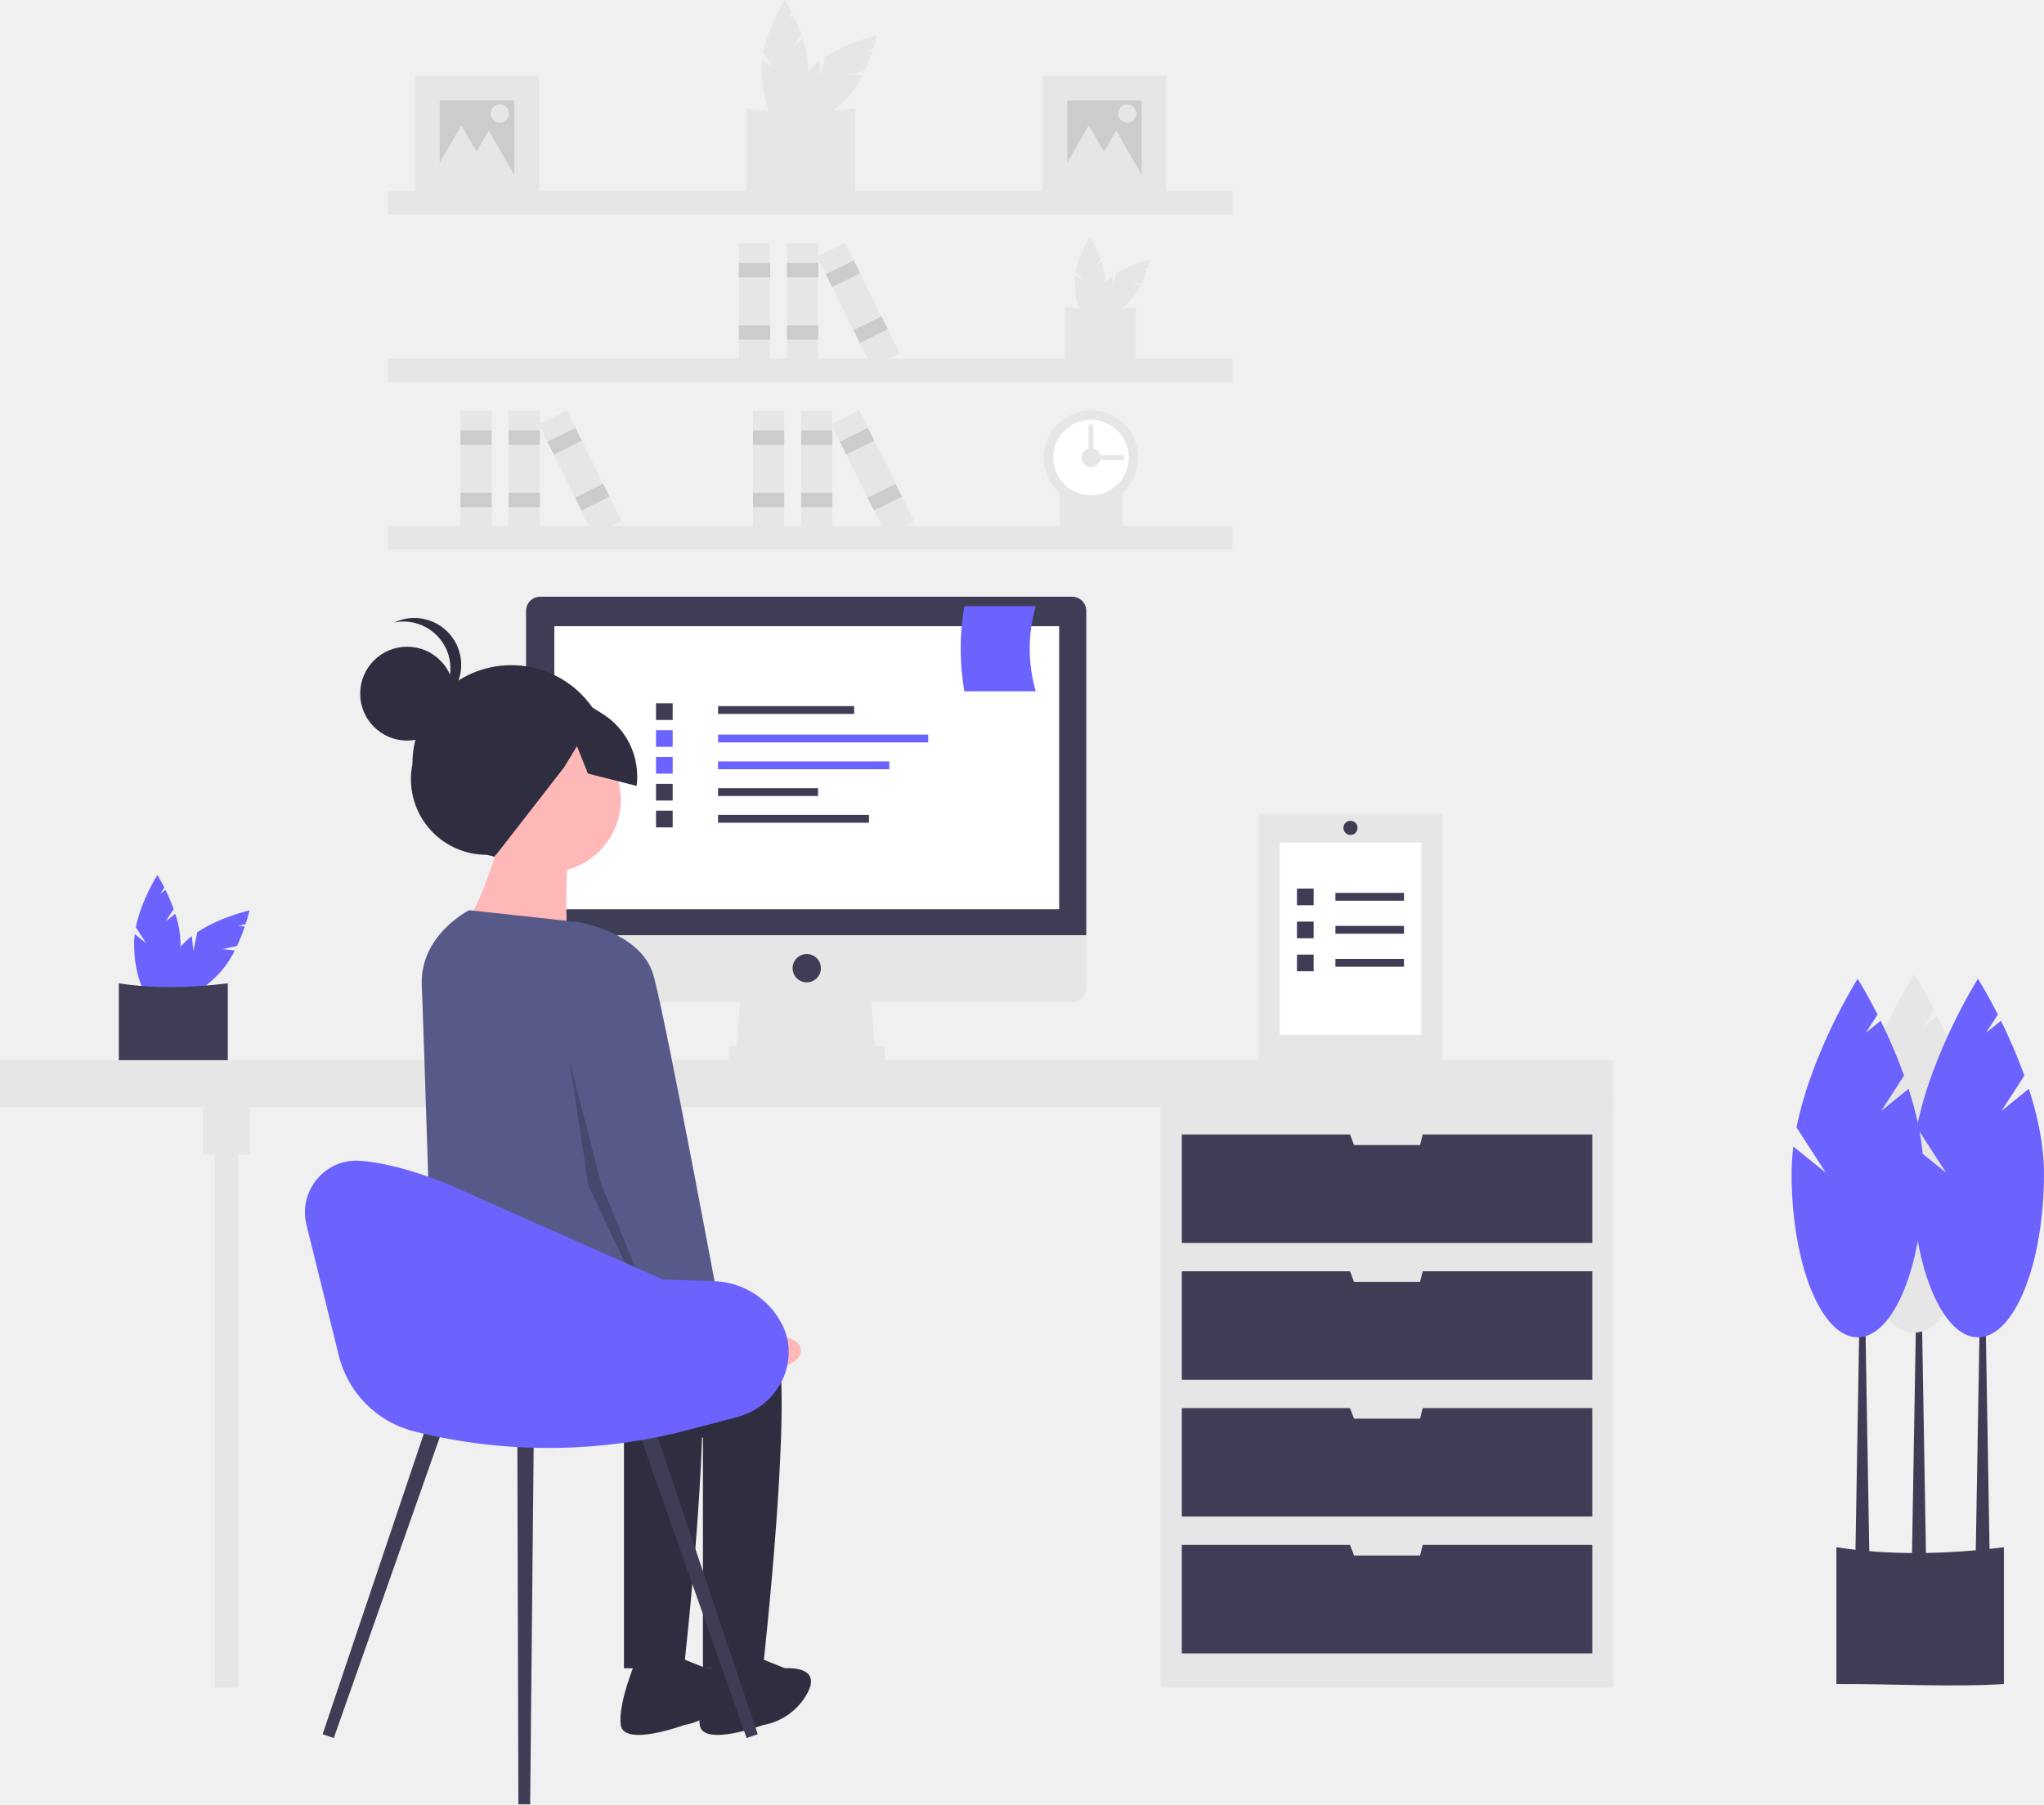
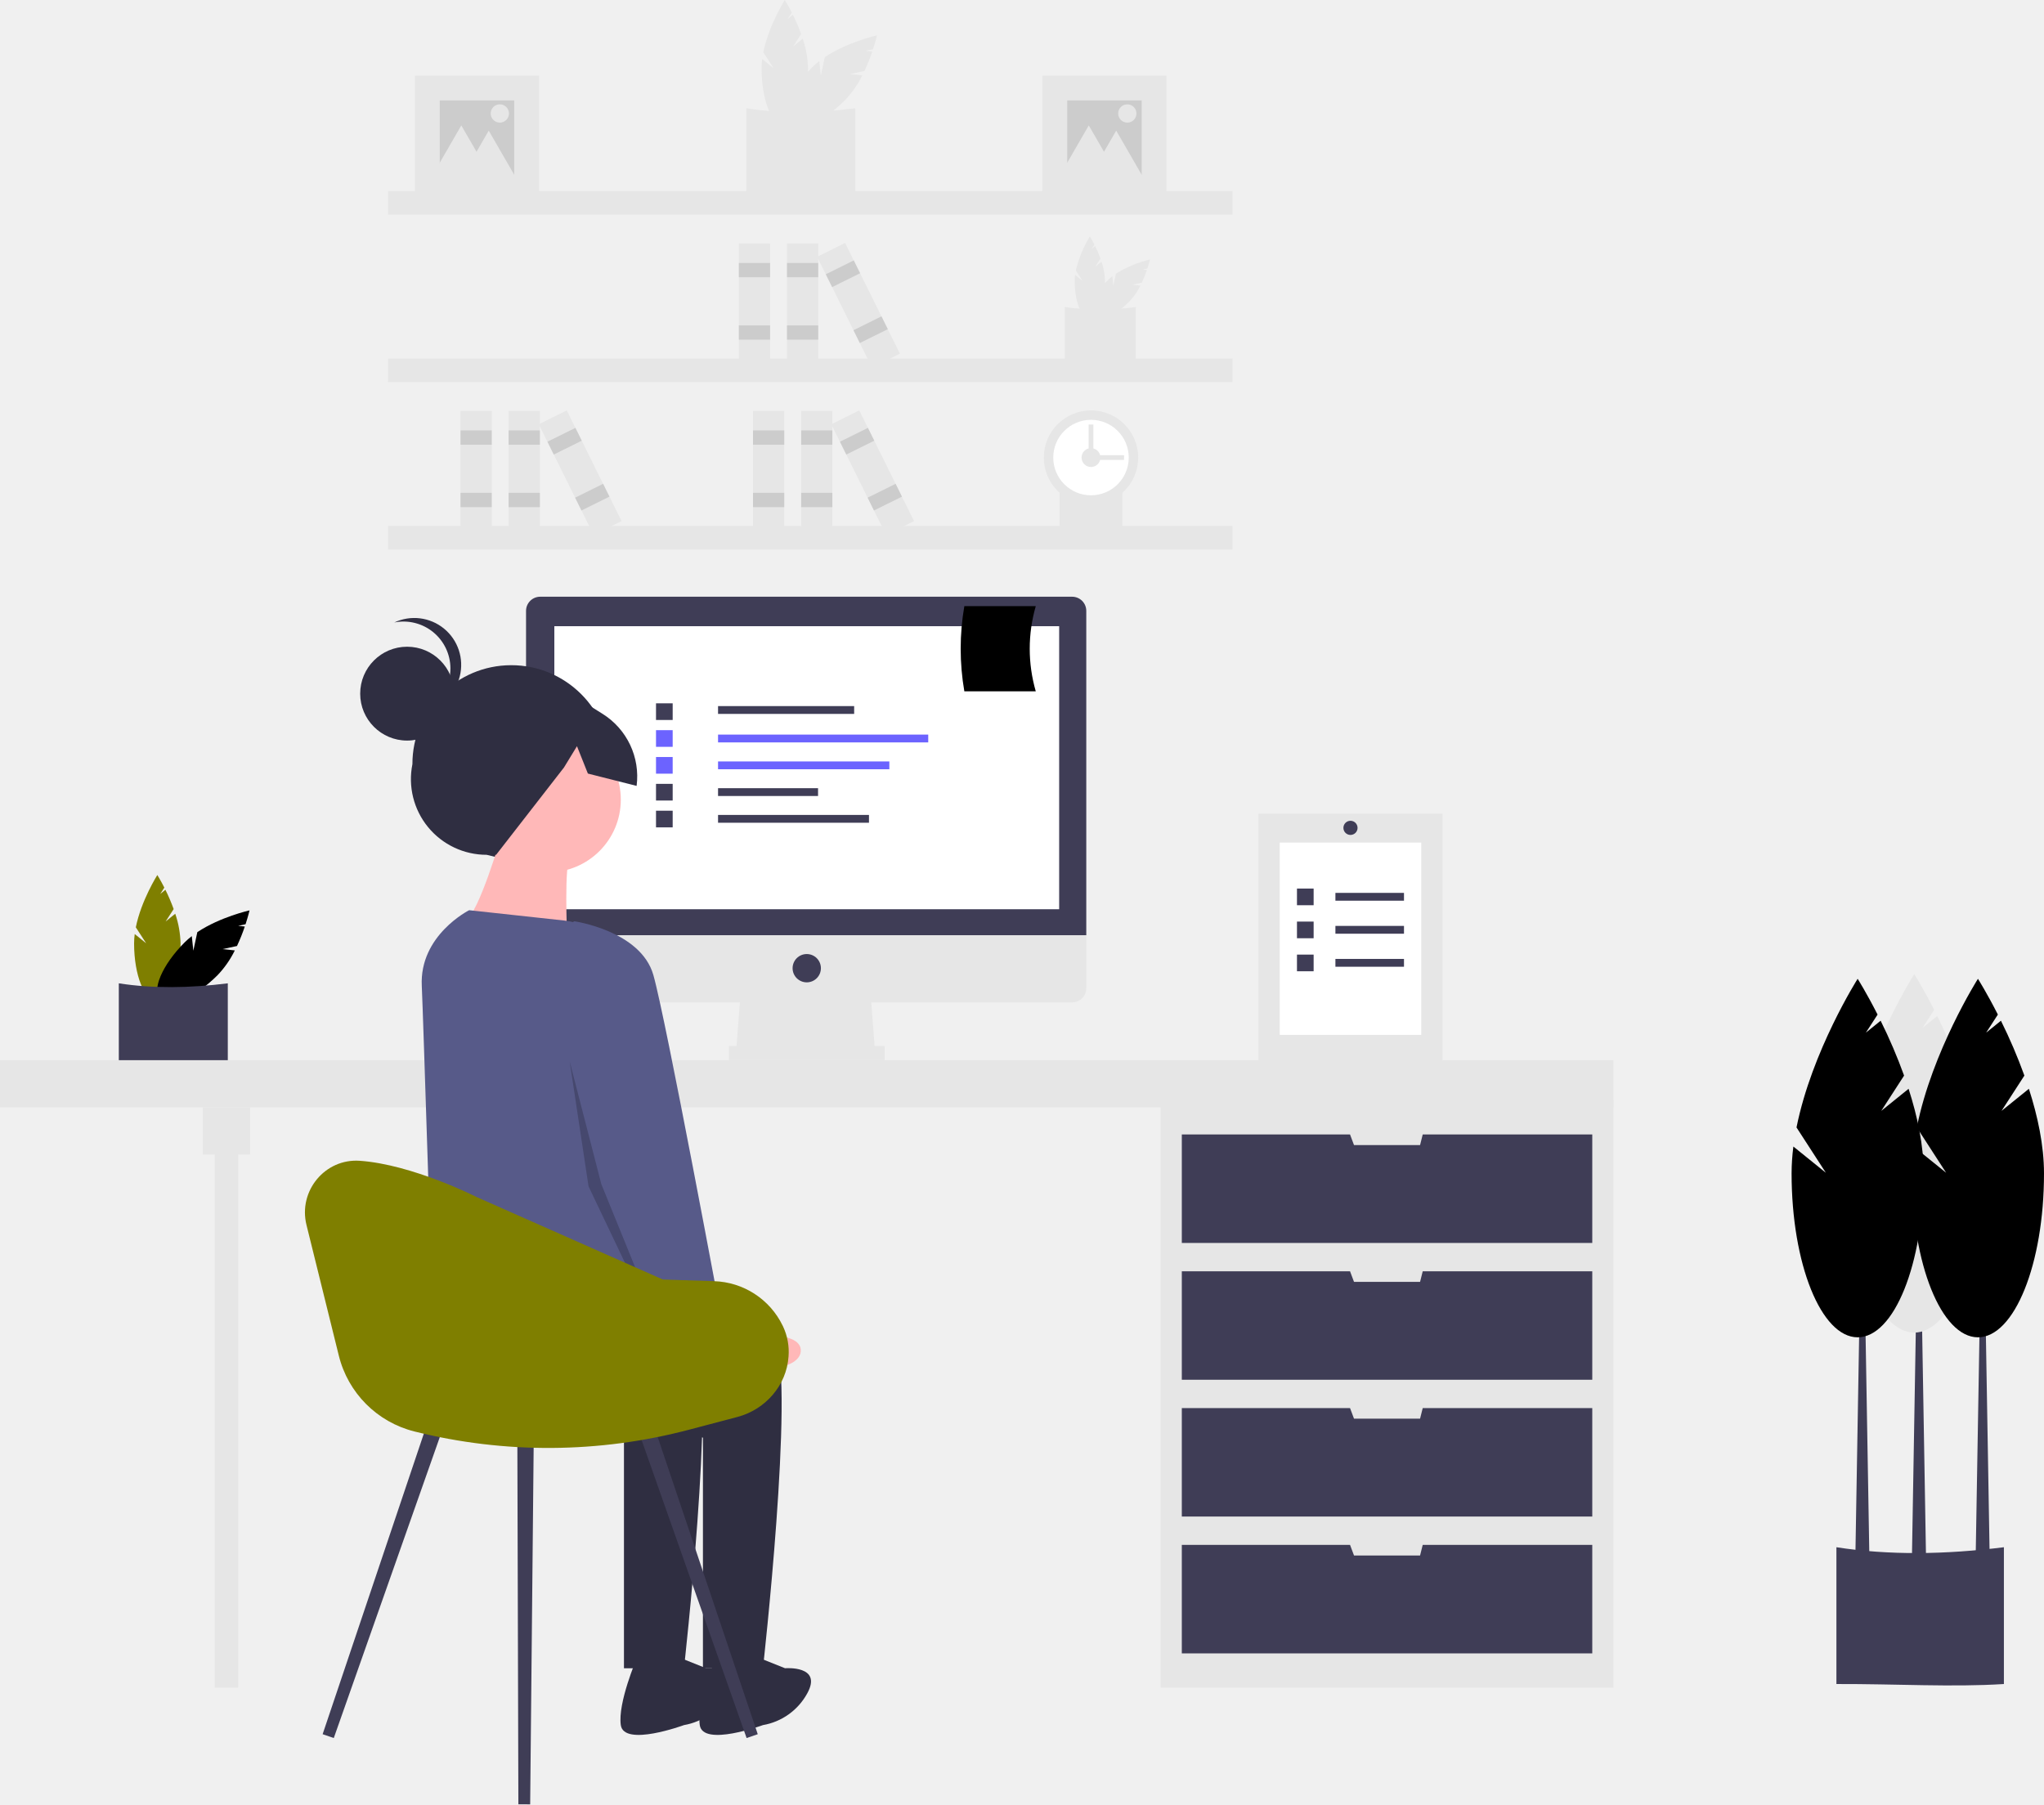
<svg xmlns="http://www.w3.org/2000/svg" id="ea61258a-e793-48f7-8624-3c5ca462ffd9" data-name="Layer 1" width="882.346" height="778.999" viewBox="0 0 882.346 778.999">
  <path d="M501.189,80.561l3.47-5.362a80.387,80.387,0,0,0-3.56-8.333l-2.244,1.812,1.776-2.745c-1.693-3.333-3.025-5.432-3.025-5.432s-6.958,10.965-9.283,22.575l4.452,6.881-4.929-3.981a32.522,32.522,0,0,0-.27,4.078c0,13.75,4.491,24.896,10.03,24.896s10.03-11.146,10.03-24.896a42.818,42.818,0,0,0-2.295-12.847Z" transform="translate(-158.8268 -60.50072)" fill="#e6e6e6" />
  <path d="M525.747,92.481l6.245-1.338a80.386,80.386,0,0,0,3.375-8.409l-2.868-.305,3.197-.685c1.159-3.554,1.702-5.98,1.702-5.98s-12.674,2.833-22.527,9.399l-1.717,8.014-.67-6.3a32.524,32.524,0,0,0-3.075,2.693c-9.722,9.722-14.429,20.779-10.512,24.696s14.974-.789,24.696-10.512a42.818,42.818,0,0,0,7.462-10.707Z" transform="translate(-158.8268 -60.50072)" fill="#e6e6e6" />
  <path d="M528.028,145.685c-14.481.926-30.26-.054-47.046,0V107.253c14.791,2.303,30.565,2.066,47.046,0Z" transform="translate(-158.8268 -60.50072)" fill="#e6e6e6" />
  <path d="M631.628,175.652l2.263-3.497a52.424,52.424,0,0,0-2.321-5.434l-1.463,1.182,1.158-1.79c-1.104-2.173-1.973-3.543-1.973-3.543a50.241,50.241,0,0,0-6.054,14.722l2.903,4.487-3.214-2.596a21.21,21.21,0,0,0-.176,2.66c0,8.967,2.928,16.236,6.541,16.236s6.541-7.269,6.541-16.236a27.923,27.923,0,0,0-1.496-8.378Z" transform="translate(-158.8268 -60.50072)" fill="#e6e6e6" />
  <path d="M647.644,183.426l4.073-.873a52.421,52.421,0,0,0,2.201-5.484l-1.87-.199,2.085-.447c.756-2.317,1.11-3.9,1.11-3.9a50.241,50.241,0,0,0-14.691,6.129l-1.12,5.226-.437-4.109a21.208,21.208,0,0,0-2.005,1.756c-6.34,6.34-9.41,13.551-6.855,16.105s9.765-.515,16.105-6.855a27.923,27.923,0,0,0,4.866-6.982Z" transform="translate(-158.8268 -60.50072)" fill="#e6e6e6" />
  <path d="M649.131,218.122c-9.444.604-19.734-.035-30.681,0v-25.063a110.584,110.584,0,0,0,30.681,0Z" transform="translate(-158.8268 -60.50072)" fill="#e6e6e6" />
  <path d="M643.3,292.399c-8.339.533-17.425-.031-27.091,0V270.268a97.647,97.647,0,0,0,27.091,0Z" transform="translate(-158.8268 -60.50072)" fill="#e6e6e6" />
  <rect x="167.508" y="82.481" width="364.547" height="10.183" fill="#e6e6e6" />
  <rect x="167.508" y="154.78" width="364.547" height="10.183" fill="#e6e6e6" />
  <rect x="167.508" y="227.078" width="364.547" height="10.183" fill="#e6e6e6" />
  <circle cx="470.958" cy="197.548" r="20.366" fill="#e6e6e6" />
  <circle cx="470.958" cy="197.548" r="16.293" fill="#fff" />
  <circle cx="470.958" cy="197.548" r="4.073" fill="#e6e6e6" />
  <rect x="634.876" y="249.902" width="2.037" height="16.293" transform="translate(735.1164 -438.3468) rotate(90)" fill="#e6e6e6" />
  <rect x="628.767" y="243.793" width="2.037" height="16.293" transform="translate(1100.743 443.3769) rotate(180)" fill="#e6e6e6" />
  <rect x="339.725" y="105.104" width="13.475" height="53.339" fill="#e6e6e6" />
  <rect x="339.725" y="113.526" width="13.475" height="6.176" fill="#ccc" />
  <rect x="339.725" y="140.476" width="13.475" height="6.176" fill="#ccc" />
  <rect x="318.951" y="105.104" width="13.475" height="53.339" fill="#e6e6e6" />
  <rect x="318.951" y="113.526" width="13.475" height="6.176" fill="#ccc" />
  <rect x="318.951" y="140.476" width="13.475" height="6.176" fill="#ccc" />
  <rect x="522.695" y="165.605" width="13.475" height="53.339" transform="translate(-189.1714 194.3656) rotate(-26.3396)" fill="#e6e6e6" />
  <rect x="515.969" y="175.601" width="13.475" height="6.176" transform="translate(-183.8419 189.9708) rotate(-26.3396)" fill="#ccc" />
  <rect x="527.926" y="199.753" width="13.475" height="6.176" transform="translate(-193.3166 197.7837) rotate(-26.3396)" fill="#ccc" />
  <rect x="219.567" y="177.403" width="13.475" height="53.339" fill="#e6e6e6" />
  <rect x="219.567" y="185.825" width="13.475" height="6.176" fill="#ccc" />
  <rect x="219.567" y="212.775" width="13.475" height="6.176" fill="#ccc" />
  <rect x="198.793" y="177.403" width="13.475" height="53.339" fill="#e6e6e6" />
  <rect x="198.793" y="185.825" width="13.475" height="6.176" fill="#ccc" />
  <rect x="198.793" y="212.775" width="13.475" height="6.176" fill="#ccc" />
  <rect x="402.537" y="237.903" width="13.475" height="53.339" transform="translate(-233.7244 148.5586) rotate(-26.3396)" fill="#e6e6e6" />
  <rect x="395.811" y="247.899" width="13.475" height="6.176" transform="translate(-228.3949 144.1638) rotate(-26.3396)" fill="#ccc" />
  <rect x="407.769" y="272.051" width="13.475" height="6.176" transform="translate(-237.8696 151.9768) rotate(-26.3396)" fill="#ccc" />
  <rect x="345.835" y="177.403" width="13.475" height="53.339" fill="#e6e6e6" />
  <rect x="345.835" y="185.825" width="13.475" height="6.176" fill="#ccc" />
  <rect x="345.835" y="212.775" width="13.475" height="6.176" fill="#ccc" />
  <rect x="325.061" y="177.403" width="13.475" height="53.339" fill="#e6e6e6" />
  <rect x="325.061" y="185.825" width="13.475" height="6.176" fill="#ccc" />
  <rect x="325.061" y="212.775" width="13.475" height="6.176" fill="#ccc" />
  <rect x="528.805" y="237.903" width="13.475" height="53.339" transform="translate(-220.6153 204.5824) rotate(-26.3396)" fill="#e6e6e6" />
  <rect x="522.079" y="247.899" width="13.475" height="6.176" transform="translate(-215.2858 200.1876) rotate(-26.3396)" fill="#ccc" />
  <rect x="534.036" y="272.051" width="13.475" height="6.176" transform="translate(-224.7604 208.0006) rotate(-26.3396)" fill="#ccc" />
  <rect x="449.987" y="32.646" width="53.556" height="53.556" fill="#e6e6e6" />
  <rect x="460.699" y="43.357" width="32.134" height="32.134" fill="#ccc" />
  <polygon points="470 54.143 476.814 65.944 483.627 77.745 470 77.745 456.373 77.745 463.187 65.944 470 54.143" fill="#e6e6e6" />
  <polygon points="481.839 56.398 488.653 68.199 495.466 80 481.839 80 468.212 80 475.026 68.199 481.839 56.398" fill="#e6e6e6" />
  <circle cx="486.631" cy="48.994" r="3.946" fill="#e6e6e6" />
  <rect x="179.123" y="32.646" width="53.556" height="53.556" fill="#e6e6e6" />
  <rect x="189.834" y="43.357" width="32.134" height="32.134" fill="#ccc" />
  <polygon points="199.136 54.143 205.949 65.944 212.763 77.745 199.136 77.745 185.509 77.745 192.322 65.944 199.136 54.143" fill="#e6e6e6" />
  <polygon points="210.975 56.398 217.788 68.199 224.601 80 210.975 80 197.348 80 204.161 68.199 210.975 56.398" fill="#e6e6e6" />
  <circle cx="215.766" cy="48.994" r="3.946" fill="#e6e6e6" />
-   <path d="M230.324,458.345l3.47-5.362a80.387,80.387,0,0,0-3.56-8.333l-2.244,1.812,1.776-2.745c-1.693-3.333-3.025-5.432-3.025-5.432s-6.958,10.965-9.283,22.575l4.452,6.881-4.929-3.981a32.524,32.524,0,0,0-.27,4.078c0,13.75,4.491,24.896,10.03,24.896s10.03-11.146,10.03-24.896a42.818,42.818,0,0,0-2.295-12.847Z" transform="translate(-158.8268 -60.50072)" fill="#6c63ff" />
-   <path d="M254.882,470.266l6.245-1.338a80.386,80.386,0,0,0,3.375-8.409l-2.868-.305,3.197-.685c1.159-3.554,1.702-5.98,1.702-5.98s-12.674,2.833-22.527,9.399l-1.717,8.014-.67-6.3a32.524,32.524,0,0,0-3.075,2.693c-9.722,9.722-14.429,20.779-10.512,24.696s14.974-.789,24.696-10.512a42.818,42.818,0,0,0,7.462-10.707Z" transform="translate(-158.8268 -60.50072)" fill="#6c63ff" />
+   <path d="M230.324,458.345l3.47-5.362a80.387,80.387,0,0,0-3.56-8.333l-2.244,1.812,1.776-2.745c-1.693-3.333-3.025-5.432-3.025-5.432s-6.958,10.965-9.283,22.575l4.452,6.881-4.929-3.981a32.524,32.524,0,0,0-.27,4.078c0,13.75,4.491,24.896,10.03,24.896s10.03-11.146,10.03-24.896a42.818,42.818,0,0,0-2.295-12.847Z" transform="translate(-158.8268 -60.50072)" fill="#7f7f00" />
+   <path d="M254.882,470.266l6.245-1.338a80.386,80.386,0,0,0,3.375-8.409l-2.868-.305,3.197-.685c1.159-3.554,1.702-5.98,1.702-5.98s-12.674,2.833-22.527,9.399l-1.717,8.014-.67-6.3a32.524,32.524,0,0,0-3.075,2.693c-9.722,9.722-14.429,20.779-10.512,24.696s14.974-.789,24.696-10.512a42.818,42.818,0,0,0,7.462-10.707Z" transform="translate(-158.8268 -60.50072)" fill="#000000" />
  <path d="M257.163,523.469c-14.481.926-30.26-.054-47.046,0V485.038c14.791,2.303,30.565,2.066,47.046,0Z" transform="translate(-158.8268 -60.50072)" fill="#3f3d56" />
  <rect x="500.998" y="475.031" width="195.511" height="253.554" fill="#e6e6e6" />
  <rect x="92.664" y="488.269" width="10.183" height="240.316" fill="#e6e6e6" />
  <rect y="457.72" width="696.509" height="20.366" fill="#e6e6e6" />
  <rect x="87.573" y="478.086" width="20.366" height="20.366" fill="#e6e6e6" />
  <polygon points="614.155 489.796 613.009 494.379 584.497 494.379 582.779 489.796 510.162 489.796 510.162 536.638 687.344 536.638 687.344 489.796 614.155 489.796" fill="#3f3d56" />
  <polygon points="614.155 548.857 613.009 553.439 584.497 553.439 582.779 548.857 510.162 548.857 510.162 595.698 687.344 595.698 687.344 548.857 614.155 548.857" fill="#3f3d56" />
  <polygon points="614.155 607.918 613.009 612.5 584.497 612.5 582.779 607.918 510.162 607.918 510.162 654.759 687.344 654.759 687.344 607.918 614.155 607.918" fill="#3f3d56" />
  <polygon points="614.155 666.979 613.009 671.561 584.497 671.561 582.779 666.979 510.162 666.979 510.162 713.82 687.344 713.82 687.344 666.979 614.155 666.979" fill="#3f3d56" />
  <polygon points="377.785 454.665 317.706 454.665 319.742 428.19 375.748 428.19 377.785 454.665" fill="#e6e6e6" />
  <rect x="314.651" y="451.611" width="67.207" height="6.11" fill="#e6e6e6" />
  <path d="M621.639,318.128H392.015a6.11,6.11,0,0,0-6.11,6.11V464.252H627.748V324.237A6.11,6.11,0,0,0,621.639,318.128Z" transform="translate(-158.8268 -60.50072)" fill="#3f3d56" />
  <path d="M385.905,464.252V487.163a6.11,6.11,0,0,0,6.11,6.11h229.624a6.11,6.11,0,0,0,6.11-6.11V464.252Z" transform="translate(-158.8268 -60.50072)" fill="#e6e6e6" />
  <rect x="239.298" y="270.355" width="217.914" height="122.195" fill="#fff" />
  <circle cx="348.254" cy="418.007" r="6.11" fill="#3f3d56" />
  <path d="M1023.862,787.558c-22.254,1.424-46.502-.083-72.298,0V728.498c22.731,3.539,46.971,3.175,72.298,0Z" transform="translate(-158.8268 -60.50072)" fill="#3f3d56" />
  <polygon points="831.432 673.3 825.322 673.3 827.359 553.949 829.395 553.949 831.432 673.3" fill="#3f3d56" />
  <polygon points="858.926 674.107 852.816 674.107 854.853 554.755 856.889 554.755 858.926 674.107" fill="#3f3d56" />
  <polygon points="806.993 674.107 800.883 674.107 802.92 554.755 804.956 554.755 806.993 674.107" fill="#3f3d56" />
  <path d="M995.35,538.078l9.863-15.242a228.514,228.514,0,0,0-10.119-23.687l-6.378,5.151,5.05-7.804c-4.813-9.473-8.599-15.442-8.599-15.442s-19.78,31.17-26.389,64.173L971.435,564.786l-14.011-11.317a92.452,92.452,0,0,0-.769,11.593c0,39.086,12.765,70.771,28.512,70.771s28.512-31.685,28.512-70.771c0-12.117-2.741-24.794-6.523-36.521Z" transform="translate(-158.8268 -60.50072)" fill="#e6e6e6" />
-   <path d="M1022.844,540.114l9.863-15.242a228.515,228.515,0,0,0-10.119-23.687l-6.378,5.151,5.05-7.804c-4.813-9.473-8.599-15.442-8.599-15.442s-19.78,31.17-26.389,64.173l12.656,19.56-14.011-11.317a92.452,92.452,0,0,0-.769,11.593c0,39.086,12.765,70.771,28.512,70.771s28.512-31.685,28.512-70.771c0-12.117-2.741-24.794-6.523-36.521Z" transform="translate(-158.8268 -60.50072)" fill="#6c63ff" />
-   <path d="M970.911,540.114l9.863-15.242a228.517,228.517,0,0,0-10.119-23.687l-6.378,5.151,5.05-7.804c-4.812-9.473-8.599-15.442-8.599-15.442s-19.78,31.17-26.389,64.173l12.656,19.56-14.011-11.317a92.452,92.452,0,0,0-.769,11.593c0,39.086,12.765,70.771,28.512,70.771s28.512-31.685,28.512-70.771c0-12.117-2.741-24.794-6.523-36.521Z" transform="translate(-158.8268 -60.50072)" fill="#6c63ff" />
+   <path d="M1022.844,540.114l9.863-15.242a228.515,228.515,0,0,0-10.119-23.687l-6.378,5.151,5.05-7.804c-4.813-9.473-8.599-15.442-8.599-15.442s-19.78,31.17-26.389,64.173l12.656,19.56-14.011-11.317a92.452,92.452,0,0,0-.769,11.593c0,39.086,12.765,70.771,28.512,70.771s28.512-31.685,28.512-70.771c0-12.117-2.741-24.794-6.523-36.521Z" transform="translate(-158.8268 -60.50072)" fill="#000000" />
+   <path d="M970.911,540.114l9.863-15.242a228.517,228.517,0,0,0-10.119-23.687l-6.378,5.151,5.05-7.804c-4.812-9.473-8.599-15.442-8.599-15.442s-19.78,31.17-26.389,64.173l12.656,19.56-14.011-11.317a92.452,92.452,0,0,0-.769,11.593c0,39.086,12.765,70.771,28.512,70.771s28.512-31.685,28.512-70.771c0-12.117-2.741-24.794-6.523-36.521Z" transform="translate(-158.8268 -60.50072)" fill="#000000" />
  <rect x="309.964" y="304.848" width="58.756" height="3.373" fill="#3f3d56" />
  <rect x="309.964" y="317.151" width="90.732" height="3.373" fill="#6c63ff" />
  <rect x="309.964" y="328.742" width="73.945" height="3.373" fill="#6c63ff" />
  <rect x="309.964" y="340.29" width="43.168" height="3.373" fill="#3f3d56" />
  <rect x="309.964" y="351.837" width="65.151" height="3.373" fill="#3f3d56" />
  <rect x="283.184" y="303.649" width="7.195" height="7.195" fill="#3f3d56" />
  <rect x="283.184" y="315.24" width="7.195" height="7.195" fill="#6c63ff" />
  <rect x="283.184" y="326.831" width="7.195" height="7.195" fill="#6c63ff" />
  <rect x="283.184" y="338.423" width="7.195" height="7.195" fill="#3f3d56" />
  <rect x="283.184" y="350.014" width="7.195" height="7.195" fill="#3f3d56" />
-   <path d="M605.942,358.963H575.109a107.84,107.84,0,0,1,0-36.763h30.833A66.148,66.148,0,0,0,605.942,358.963Z" transform="translate(-158.8268 -60.50072)" fill="#6c63ff" />
+   <path d="M605.942,358.963H575.109a107.84,107.84,0,0,1,0-36.763h30.833A66.148,66.148,0,0,0,605.942,358.963Z" transform="translate(-158.8268 -60.50072)" fill="#000000" />
  <path d="M381.591,432.645l-12.685-3.092a32.657,32.657,0,0,1-32.051-39.124v0a42.685,42.685,0,0,1,42.631-42.738h0a42.685,42.685,0,0,1,42.738,42.631v0C429.417,415.35,406.891,438.812,381.591,432.645Z" transform="translate(-158.8268 -60.50072)" fill="#2f2e41" />
  <circle cx="236.62" cy="345.243" r="31.364" fill="#ffb8b8" />
  <path d="M374.992,422.108s-9.545,32.727-15,35.455,43.636,6.818,43.636,6.818-1.364-31.364,1.364-34.091S374.992,422.108,374.992,422.108Z" transform="translate(-158.8268 -60.50072)" fill="#ffb8b8" />
  <path d="M424.083,623.926s61.364-5.455,69.546,15S488.174,780.745,488.174,780.745H462.265V681.199s-110.472-31.402-110.472-42.311S424.083,623.926,424.083,623.926Z" transform="translate(-158.8268 -60.50072)" fill="#2f2e41" />
  <path d="M484.083,775.29l13.636,5.455s16.364-1.364,9.545,10.909A27.004,27.004,0,0,1,488.174,805.29s-25.909,9.545-27.273,0,6.818-28.636,6.818-28.636Z" transform="translate(-158.8268 -60.50072)" fill="#2f2e41" />
  <path d="M389.992,623.926s61.364-5.455,69.546,15S454.083,780.745,454.083,780.745H428.174V681.199s-78.418-18.164-78.418-29.073c0-5.125-5.343-31.171,4.073-36.658C364.457,609.274,389.992,623.926,389.992,623.926Z" transform="translate(-158.8268 -60.50072)" fill="#2f2e41" />
  <path d="M449.992,775.29l13.636,5.455s16.364-1.364,9.545,10.909A27.004,27.004,0,0,1,454.083,805.29s-25.909,9.545-27.273,0,6.818-28.636,6.818-28.636Z" transform="translate(-158.8268 -60.50072)" fill="#2f2e41" />
  <path d="M361.356,453.471l40.98,4.454a30.182,30.182,0,0,1,26.269,23.767L444.538,557.108s5.455,75-5.455,79.091-25.909-16.364-46.364-13.636-47.046,8.864-47.046,8.864S341.451,497.179,340.901,486.199C339.801,464.248,361.356,453.471,361.356,453.471Z" transform="translate(-158.8268 -60.50072)" fill="#575a89" />
  <path d="M458.427,627.823l16.824,9.908s30.183-4.331,29.241,6.278-33.889,8.559-33.889,8.559l-20.275-12.493Z" transform="translate(-158.8268 -60.50072)" fill="#ffb8b8" />
  <circle cx="175.743" cy="299.475" r="20.26" fill="#2f2e41" />
  <path d="M353.263,349.085a20.25,20.25,0,0,0-24.247-19.836,20.25,20.25,0,1,1,12.63,38.165A20.243,20.243,0,0,0,353.263,349.085Z" transform="translate(-158.8268 -60.50072)" fill="#2f2e41" />
  <path d="M370.643,360.575l27.313-5.029,21.005,13.165a31.863,31.863,0,0,1,14.678,31.095l-21.037-5.332-4.711-11.812-5.61,9.196-29.334,37.75-16.47-10.488-14.683-23.009Z" transform="translate(-158.8268 -60.50072)" fill="#2f2e41" />
  <path d="M393.136,465.071l13.636-6.818s28.636,4.091,34.091,23.182,30,151.364,30,151.364L447.681,643.708l-32.727-80.455Z" transform="translate(-158.8268 -60.50072)" fill="#575a89" />
  <polygon points="245.917 458.23 259.565 511.205 283.767 570.701 282.928 572.761 254.063 512.199 245.917 458.23" opacity="0.2" />
  <polygon points="144.084 750.379 139.271 748.721 185.896 610.231 192.636 612.553 144.084 750.379" fill="#3f3d56" />
  <polygon points="322.291 750.379 327.105 748.721 280.479 610.231 273.74 612.553 322.291 750.379" fill="#3f3d56" />
  <polygon points="223.77 778.981 228.861 778.999 230.443 617.107 223.315 617.082 223.77 778.981" fill="#3f3d56" />
-   <path d="M291.127,589.357l13.966,56.445a44.826,44.826,0,0,0,32.642,32.721l0,0a238.26,238.26,0,0,0,118.547-.764l20.851-5.499c12.116-3.195,21.227-13.601,22.089-26.101a25.685,25.685,0,0,0-2.323-12.872q-.122-.26-.246-.515a34.064,34.064,0,0,0-29.598-19.138l-22.089-.713L364.521,577.282s-27.667-14.053-50.412-15.626C299.089,560.617,287.51,574.741,291.127,589.357Z" transform="translate(-158.8268 -60.50072)" fill="#6c63ff" />
+   <path d="M291.127,589.357l13.966,56.445a44.826,44.826,0,0,0,32.642,32.721l0,0a238.26,238.26,0,0,0,118.547-.764l20.851-5.499c12.116-3.195,21.227-13.601,22.089-26.101a25.685,25.685,0,0,0-2.323-12.872q-.122-.26-.246-.515a34.064,34.064,0,0,0-29.598-19.138l-22.089-.713L364.521,577.282s-27.667-14.053-50.412-15.626C299.089,560.617,287.51,574.741,291.127,589.357Z" transform="translate(-158.8268 -60.50072)" fill="#7f7f00" />
  <rect x="543.257" y="351.309" width="79.426" height="107.939" fill="#e6e6e6" />
  <rect x="552.421" y="363.764" width="61.097" height="83.03" fill="#fff" />
  <rect x="576.467" y="385.492" width="29.602" height="3.373" fill="#3f3d56" />
  <rect x="559.87" y="383.625" width="7.195" height="7.195" fill="#3f3d56" />
  <rect x="576.467" y="399.748" width="29.602" height="3.373" fill="#3f3d56" />
  <rect x="559.87" y="397.881" width="7.195" height="7.195" fill="#3f3d56" />
  <rect x="576.467" y="414.004" width="29.602" height="3.373" fill="#3f3d56" />
  <rect x="559.87" y="412.137" width="7.195" height="7.195" fill="#3f3d56" />
  <rect x="579.915" y="354.364" width="6.11" height="6.11" rx="3.055" fill="#3f3d56" />
</svg>
